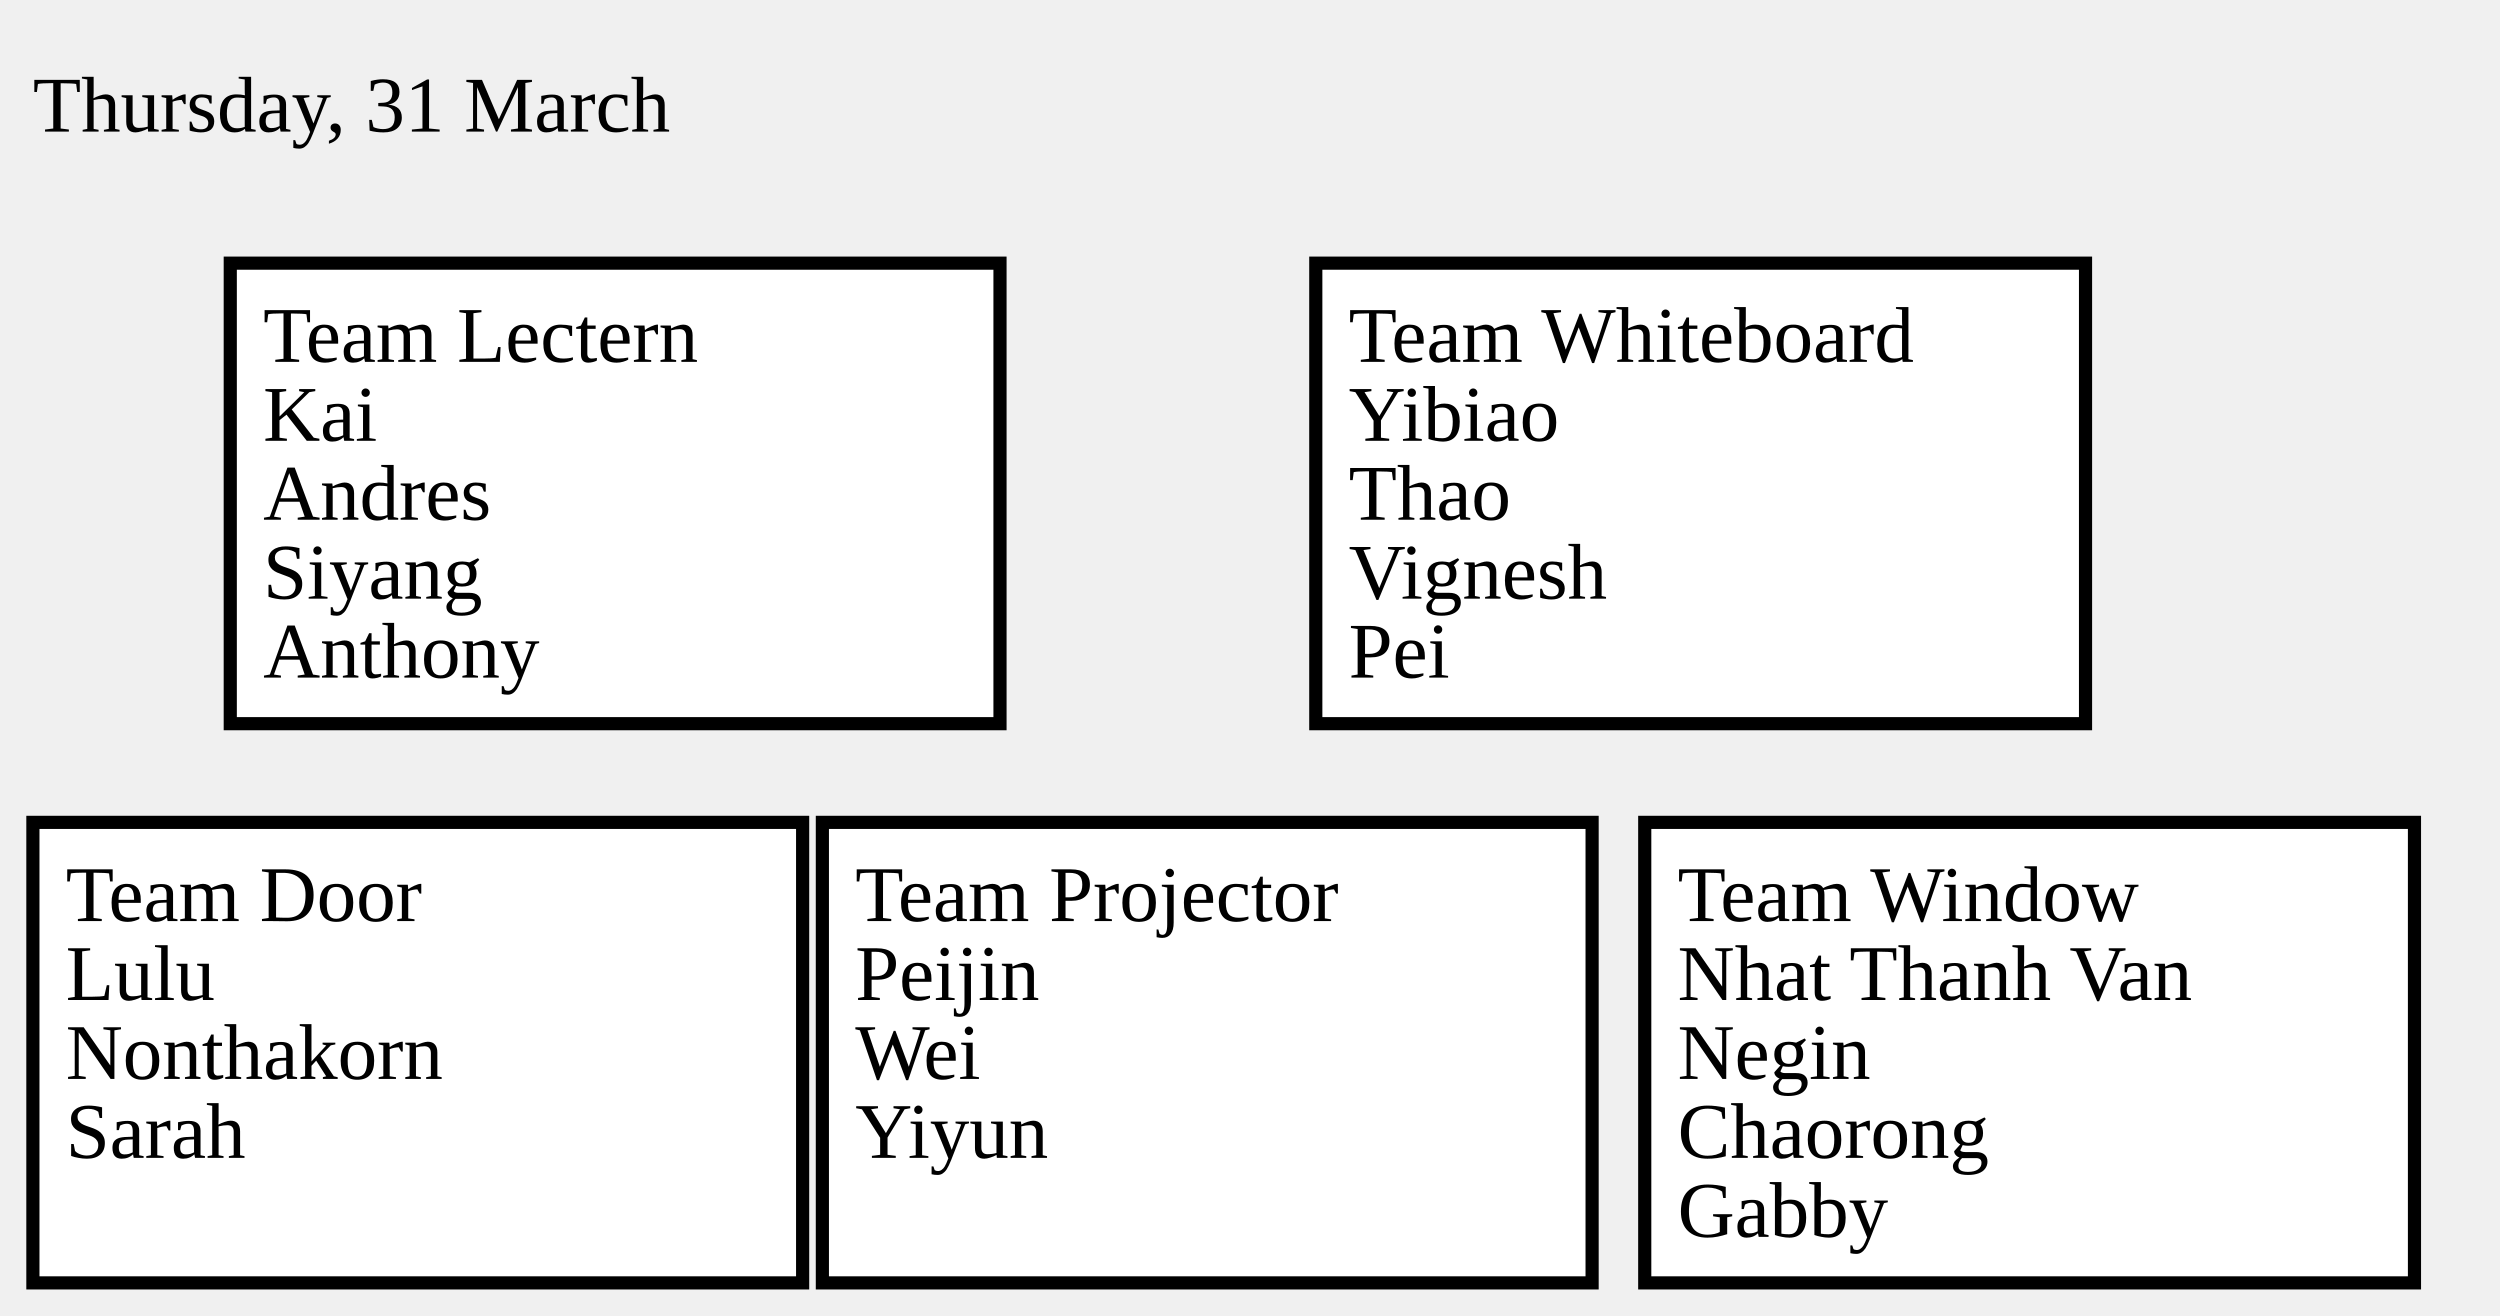
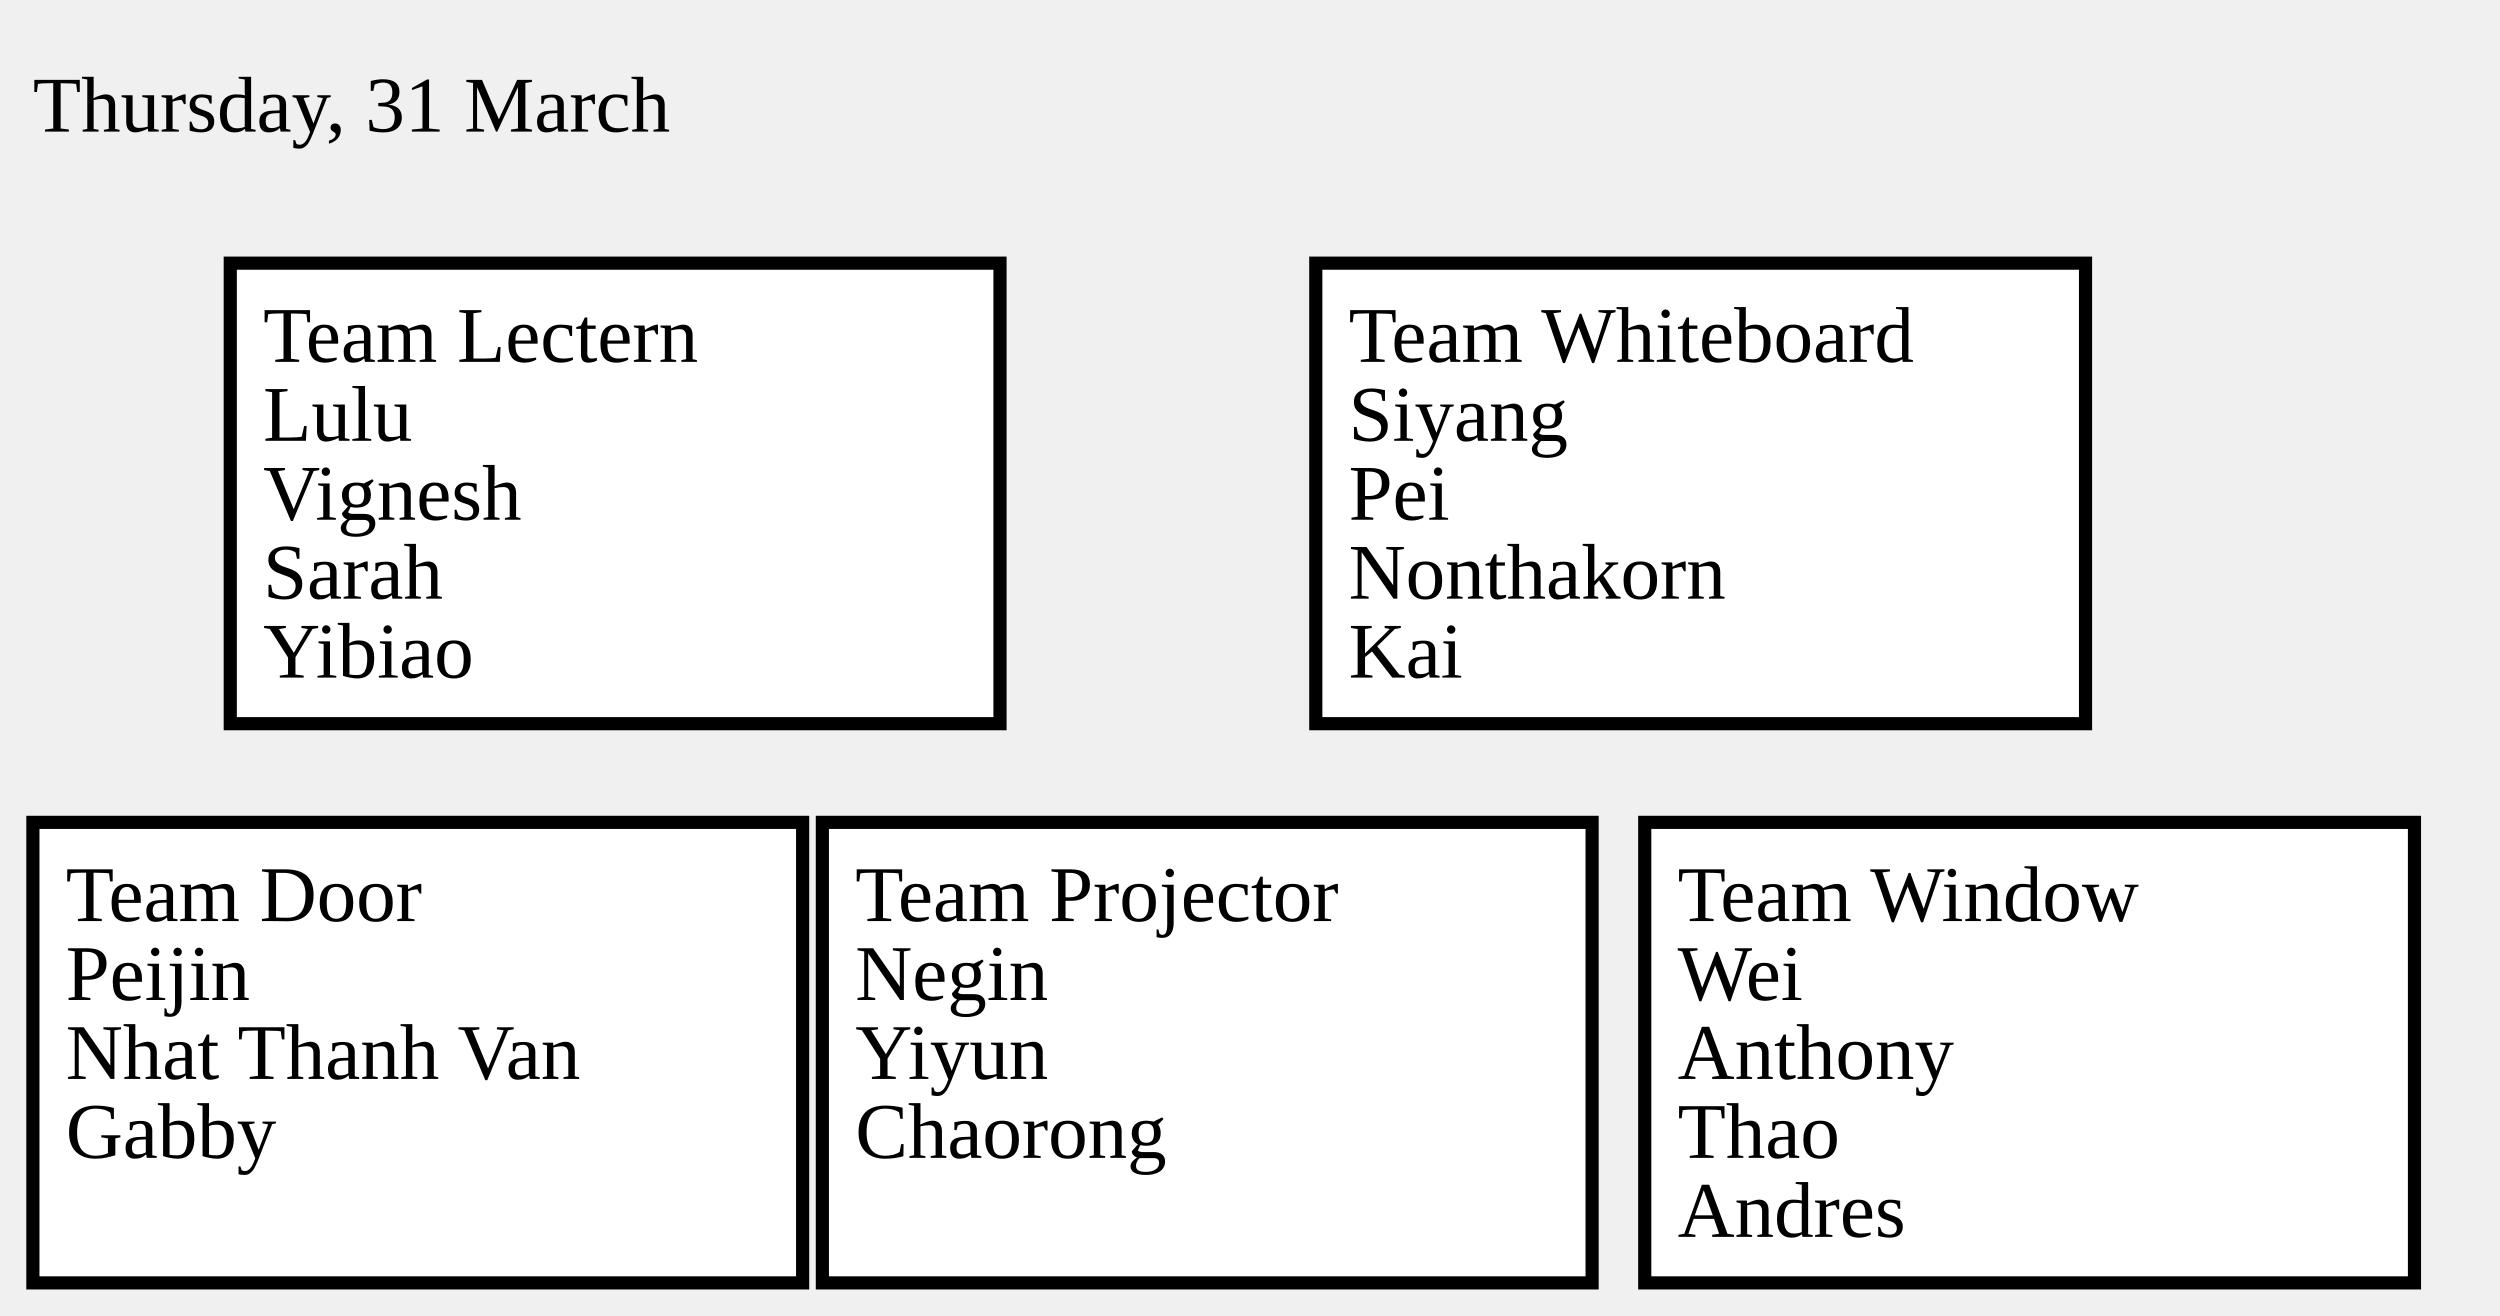
<svg xmlns="http://www.w3.org/2000/svg" width="380" height="200" viewBox="0 -200 380 200">
  <defs>
</defs>
  <rect x="200" y="-160.0" width="117" height="70" fill="#ffffff" stroke-width="2" stroke="black" />
  <text x="205" y="-145.0" font-size="12" fill="black" dy="0em">Team Whiteboard</text>
-   <text x="205" y="-133.0" font-size="12" fill="black" dy="0em">Yibiao</text>
-   <text x="205" y="-121.0" font-size="12" fill="black" dy="0em">Thao</text>
-   <text x="205" y="-109.0" font-size="12" fill="black" dy="0em">Vignesh</text>
-   <text x="205" y="-97.0" font-size="12" fill="black" dy="0em">Pei</text>
+   <text x="205" y="-133.0" font-size="12" fill="black" dy="0em">Siyang</text>
+   <text x="205" y="-121.0" font-size="12" fill="black" dy="0em">Pei</text>
+   <text x="205" y="-109.0" font-size="12" fill="black" dy="0em">Nonthakorn</text>
+   <text x="205" y="-97.0" font-size="12" fill="black" dy="0em">Kai</text>
  <rect x="5" y="-75.0" width="117" height="70" fill="#ffffff" stroke-width="2" stroke="black" />
  <text x="10" y="-60.0" font-size="12" fill="black" dy="0em">Team Door</text>
-   <text x="10" y="-48.0" font-size="12" fill="black" dy="0em">Lulu</text>
-   <text x="10" y="-36.0" font-size="12" fill="black" dy="0em">Nonthakorn</text>
-   <text x="10" y="-24.0" font-size="12" fill="black" dy="0em">Sarah</text>
+   <text x="10" y="-48.0" font-size="12" fill="black" dy="0em">Peijin</text>
+   <text x="10" y="-36.0" font-size="12" fill="black" dy="0em">Nhat Thanh Van</text>
+   <text x="10" y="-24.0" font-size="12" fill="black" dy="0em">Gabby</text>
  <rect x="250" y="-75.0" width="117" height="70" fill="#ffffff" stroke-width="2" stroke="black" />
  <text x="255" y="-60.0" font-size="12" fill="black" dy="0em">Team Window</text>
-   <text x="255" y="-48.0" font-size="12" fill="black" dy="0em">Nhat Thanh Van</text>
-   <text x="255" y="-36.0" font-size="12" fill="black" dy="0em">Negin</text>
-   <text x="255" y="-24.0" font-size="12" fill="black" dy="0em">Chaorong</text>
-   <text x="255" y="-12.0" font-size="12" fill="black" dy="0em">Gabby</text>
+   <text x="255" y="-48.0" font-size="12" fill="black" dy="0em">Wei</text>
+   <text x="255" y="-36.0" font-size="12" fill="black" dy="0em">Anthony</text>
+   <text x="255" y="-24.0" font-size="12" fill="black" dy="0em">Thao</text>
+   <text x="255" y="-12.0" font-size="12" fill="black" dy="0em">Andres</text>
  <rect x="35" y="-160.0" width="117" height="70" fill="#ffffff" stroke-width="2" stroke="black" />
  <text x="40" y="-145.0" font-size="12" fill="black" dy="0em">Team Lectern</text>
-   <text x="40" y="-133.0" font-size="12" fill="black" dy="0em">Kai</text>
-   <text x="40" y="-121.0" font-size="12" fill="black" dy="0em">Andres</text>
-   <text x="40" y="-109.0" font-size="12" fill="black" dy="0em">Siyang</text>
-   <text x="40" y="-97.0" font-size="12" fill="black" dy="0em">Anthony</text>
+   <text x="40" y="-133.0" font-size="12" fill="black" dy="0em">Lulu</text>
+   <text x="40" y="-121.0" font-size="12" fill="black" dy="0em">Vignesh</text>
+   <text x="40" y="-109.0" font-size="12" fill="black" dy="0em">Sarah</text>
+   <text x="40" y="-97.0" font-size="12" fill="black" dy="0em">Yibiao</text>
  <rect x="125" y="-75.0" width="117" height="70" fill="#ffffff" stroke-width="2" stroke="black" />
  <text x="130" y="-60.0" font-size="12" fill="black" dy="0em">Team Projector</text>
-   <text x="130" y="-48.0" font-size="12" fill="black" dy="0em">Peijin</text>
-   <text x="130" y="-36.0" font-size="12" fill="black" dy="0em">Wei</text>
-   <text x="130" y="-24.0" font-size="12" fill="black" dy="0em">Yiyun</text>
+   <text x="130" y="-48.0" font-size="12" fill="black" dy="0em">Negin</text>
+   <text x="130" y="-36.0" font-size="12" fill="black" dy="0em">Yiyun</text>
+   <text x="130" y="-24.0" font-size="12" fill="black" dy="0em">Chaorong</text>
  <text x="5" y="-180" font-size="12" fill="black" dy="0em">Thursday, 31 March</text>
</svg>
